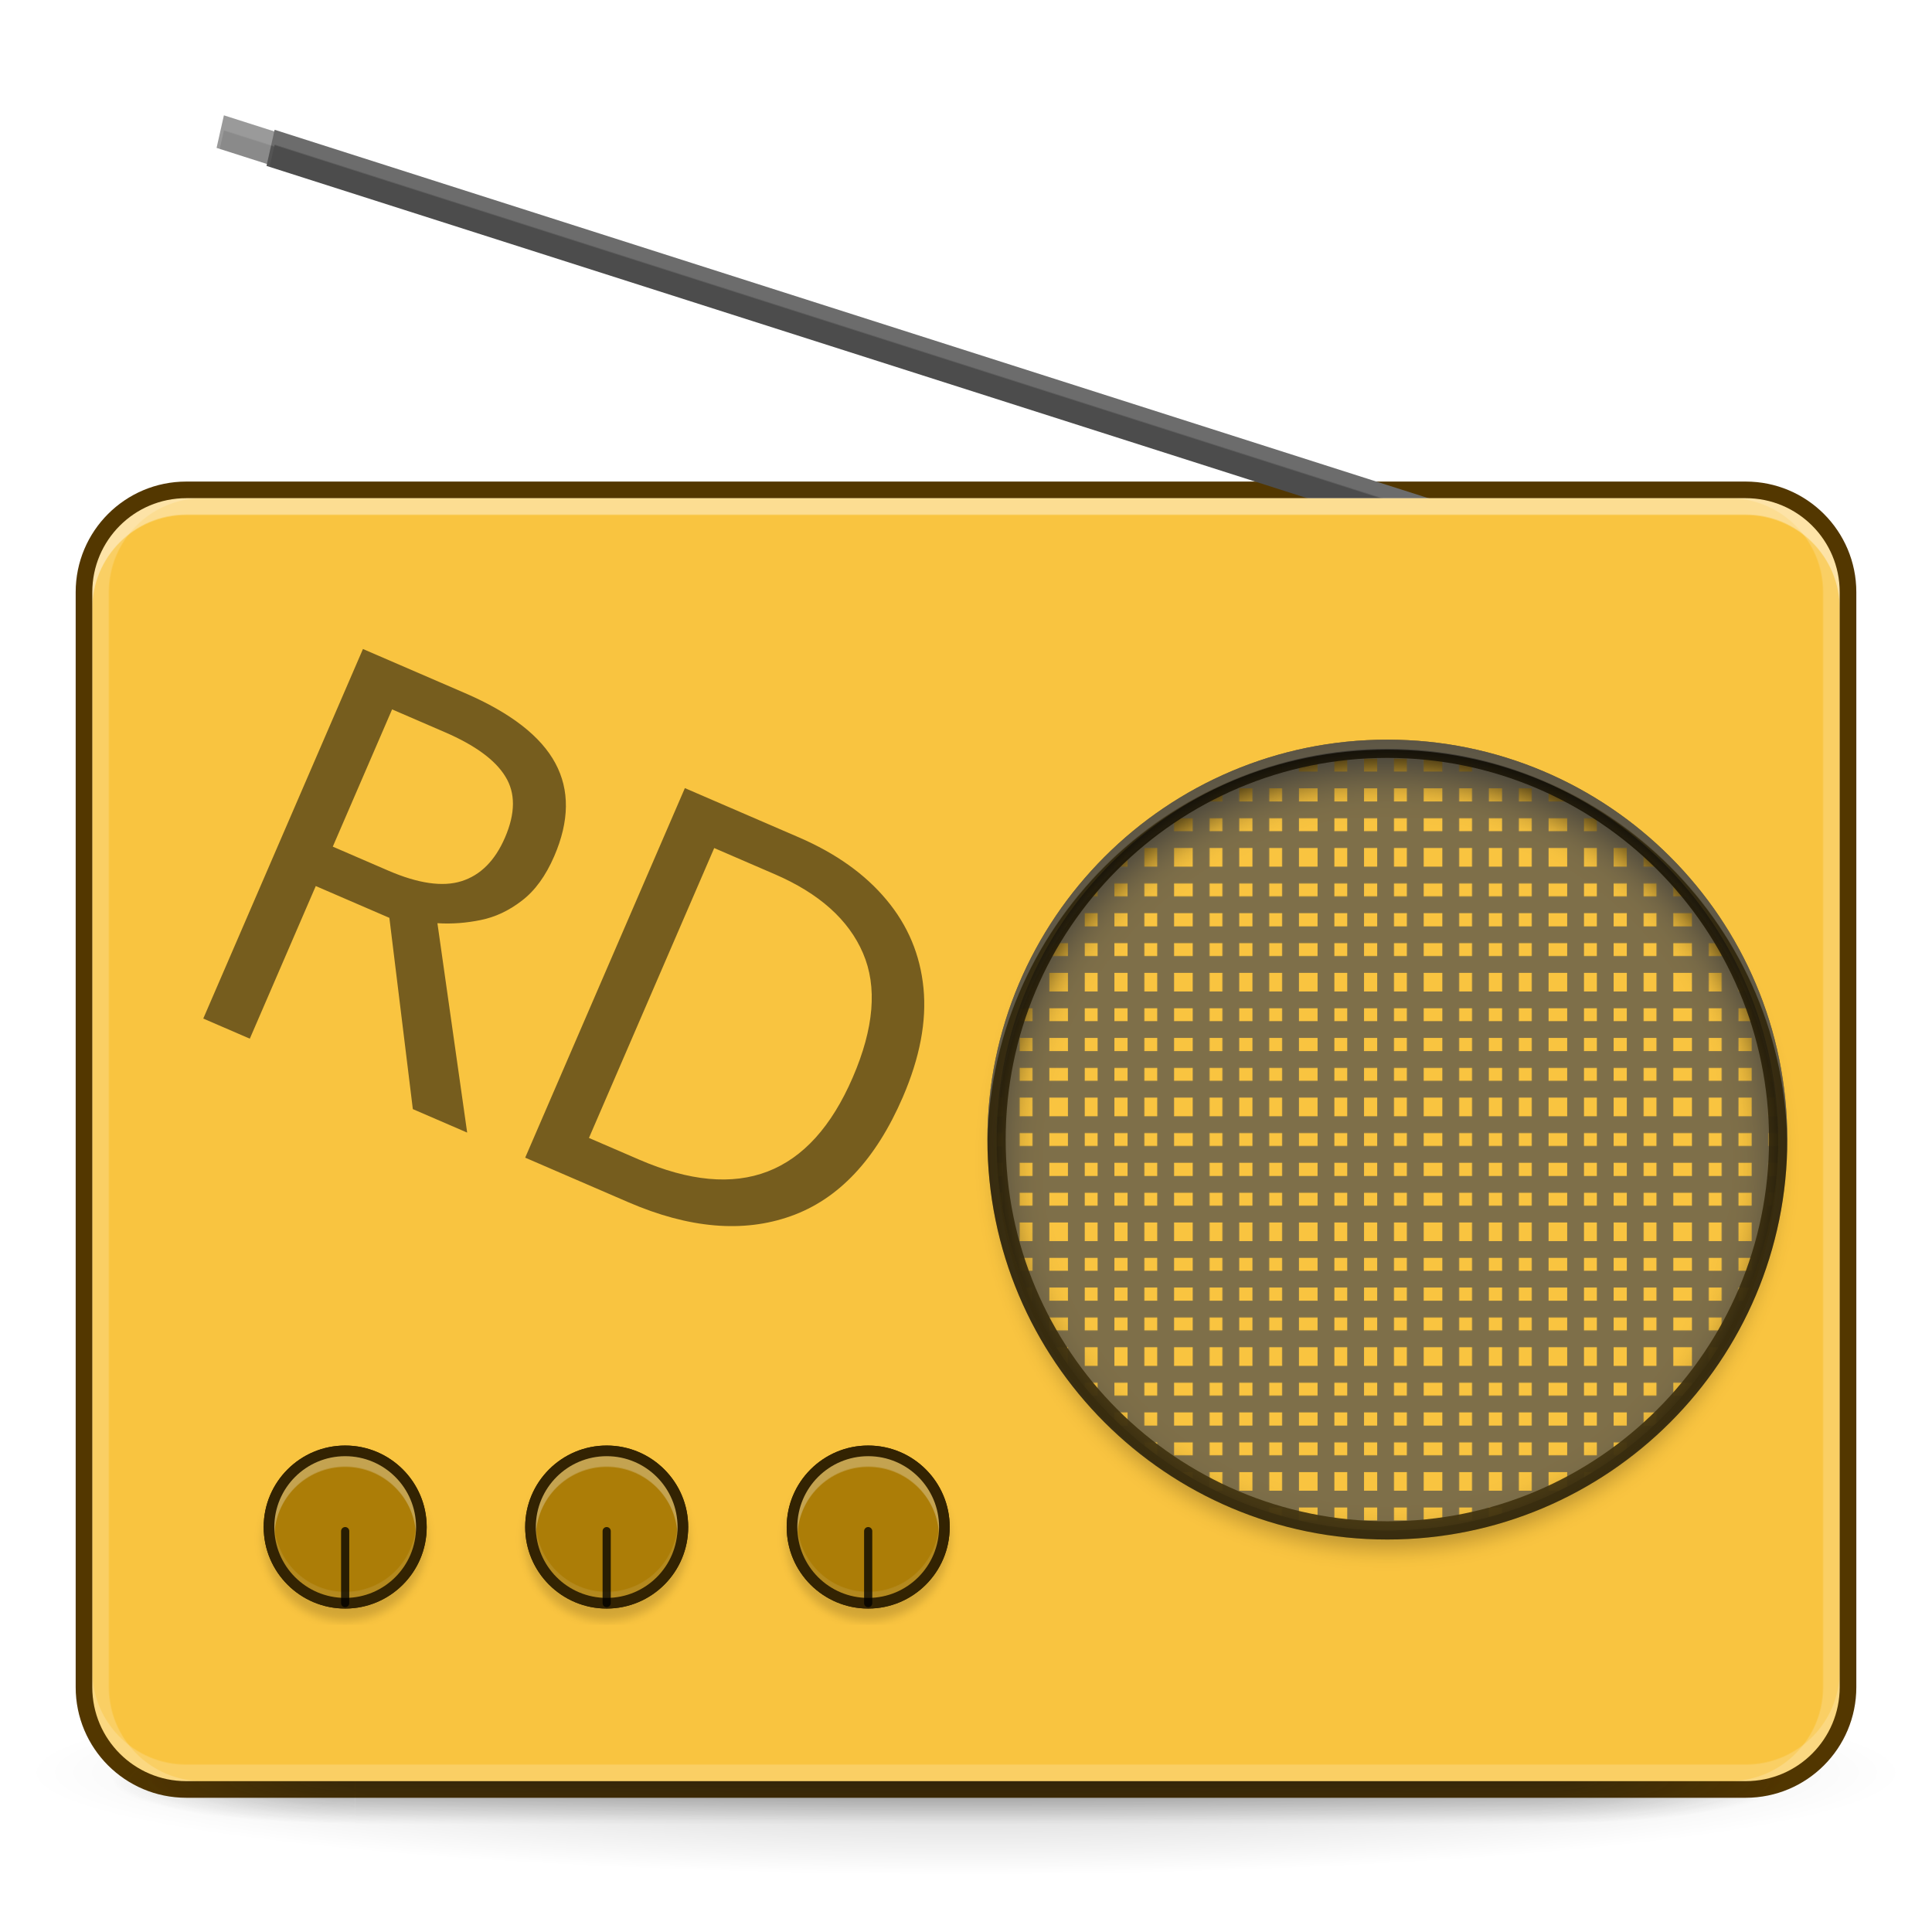
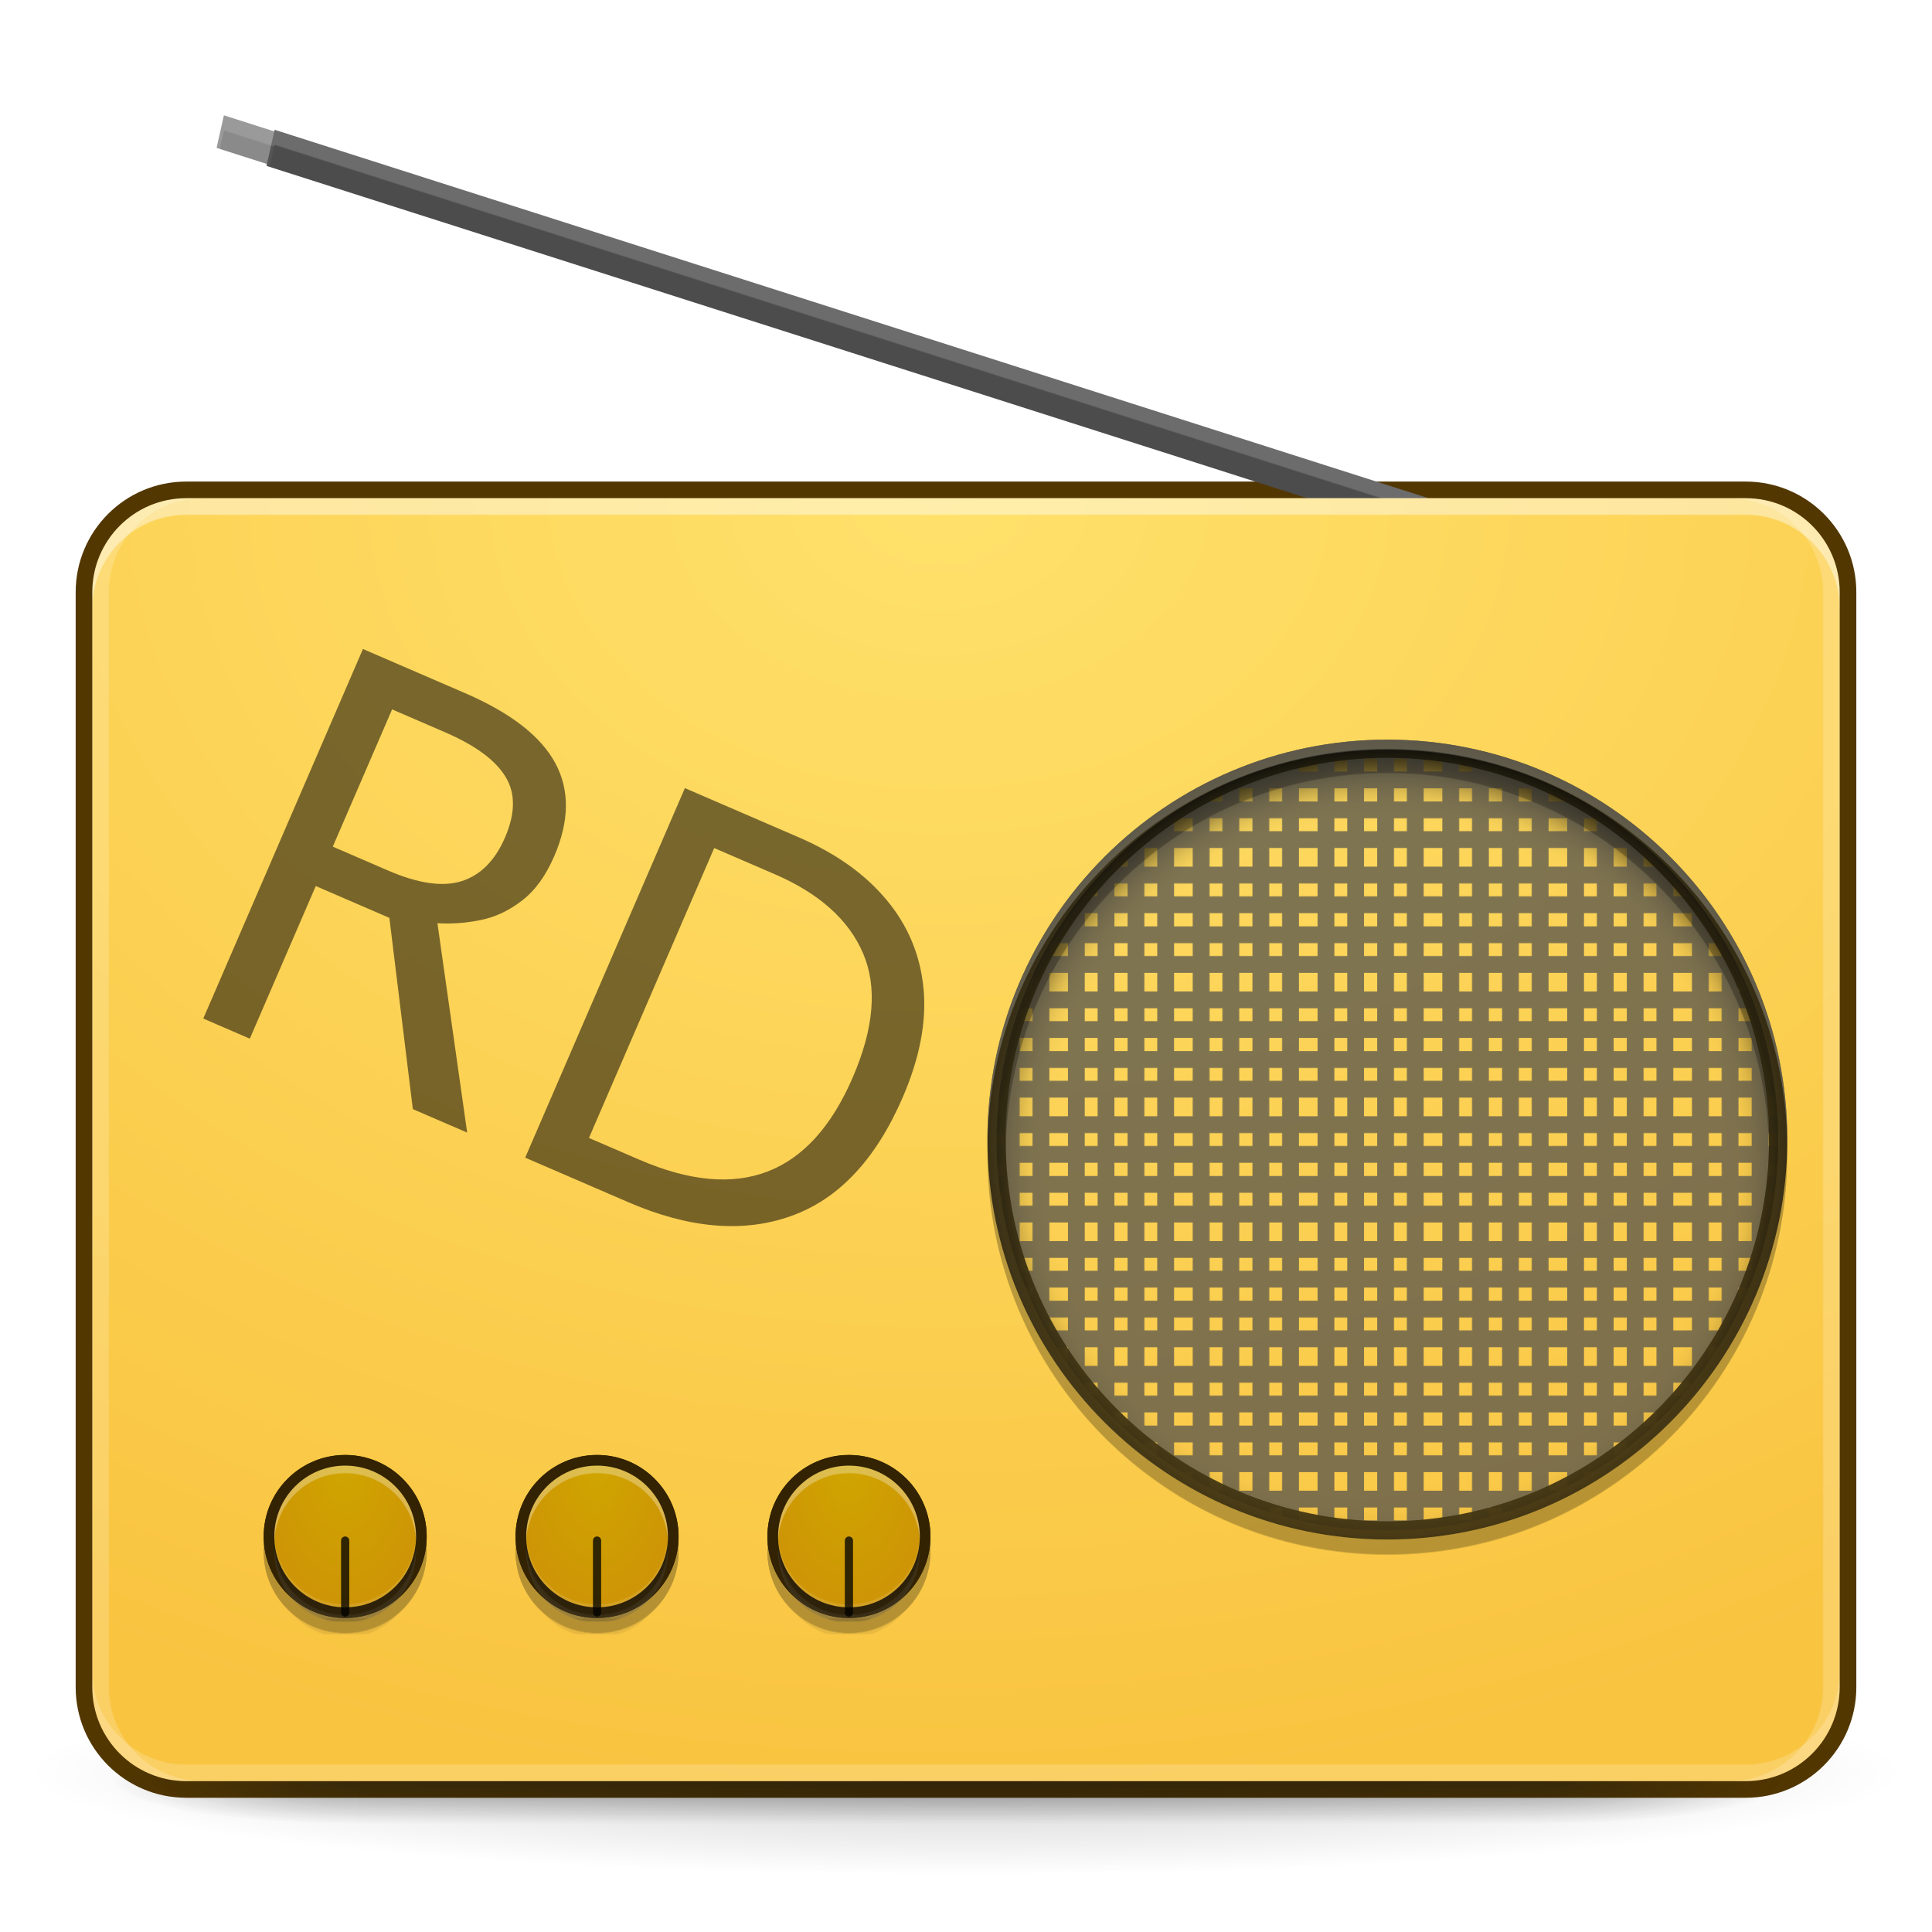
<svg xmlns="http://www.w3.org/2000/svg" xmlns:xlink="http://www.w3.org/1999/xlink" id="svg4434" height="128" width="128" version="1.1">
  <defs id="defs4436">
+     <linearGradient id="linearGradient2131">
+       <stop id="stop2127" offset="0" style="stop-color:#cfa500;stop-opacity:1" />
+       <stop id="stop2129" offset="1" style="stop-color:#ce9506;stop-opacity:1" />
+     </linearGradient>
+     <linearGradient id="linearGradient1058">
+       <stop style="stop-color:#ffe16b;stop-opacity:1" offset="0" id="stop1054" />
+       <stop style="stop-color:#f9c440;stop-opacity:1" offset="1" id="stop1056" />
+     </linearGradient>
    <linearGradient id="linearGradient6557">
      <stop id="stop6549" stop-color="#fff" offset="0" />
      <stop id="stop6551" stop-color="#fff" stop-opacity=".235" offset="0.085" />
      <stop id="stop6553" stop-color="#fff" stop-opacity=".157" offset="0.909" />
      <stop id="stop6555" stop-color="#fff" stop-opacity=".392" offset="1" />
    </linearGradient>
    <pattern xlink:href="#pattern6706" id="pattern7099" patternTransform="translate(-30.66151,8.163615)" />
    <linearGradient id="linearGradient6784">
      <stop offset="0" stop-color="#fff" id="stop6776" />
      <stop offset="0.088" stop-opacity=".235" stop-color="#fff" id="stop6778" />
      <stop offset="0.85" stop-opacity=".157" stop-color="#fff" id="stop6780" />
      <stop offset="1" stop-opacity=".392" stop-color="#fff" id="stop6782" />
    </linearGradient>
    <pattern xlink:href="#pattern6706" id="pattern6730" patternTransform="matrix(1.20855,0,0,1.20855,12.25368,-9.350573)" />
    <pattern xlink:href="#Strips1_1" id="pattern6522" patternTransform="matrix(10,0,0,10,-60.74576,-61.55932)" />
    <pattern id="Strips1_1" patternTransform="translate(0,0) scale(10,10)" height="1" width="2" patternUnits="userSpaceOnUse">
      <rect id="rect5779" height="2" width="1" y="-0.5" x="0" style="fill:black;stroke:none" />
    </pattern>
    <linearGradient id="linearGradient3924">
      <stop id="stop3926" stop-color="#fff" offset="0" />
      <stop id="stop3928" stop-color="#fff" stop-opacity=".235" offset=".091" />
      <stop id="stop3930" stop-color="#fff" stop-opacity=".157" offset="0.85" />
      <stop id="stop3932" stop-color="#fff" stop-opacity=".392" offset="1" />
    </linearGradient>
    <linearGradient id="linearGradient4097" y2="39.999" gradientUnits="userSpaceOnUse" x2="25.058" gradientTransform="matrix(0.87434,0,0,1,2.664,0)" y1="47.028" x1="25.058">
      <stop id="stop2895-0" stop-color="#181818" stop-opacity="0" offset="0" />
      <stop id="stop2897-2" stop-color="#181818" offset=".5" />
      <stop id="stop2899-6" stop-color="#181818" stop-opacity="0" offset="1" />
    </linearGradient>
    <linearGradient id="linearGradient3811">
      <stop id="stop3813" offset="0" />
      <stop id="stop3815" stop-opacity="0" offset="1" />
    </linearGradient>
    <linearGradient id="linearGradient8424">
      <stop id="stop8426" stop-color="#fff" offset="0" />
      <stop id="stop8428" stop-color="#fff" stop-opacity="0" offset="1" />
    </linearGradient>
    <linearGradient id="linearGradient8537-6" y2="34" gradientUnits="userSpaceOnUse" x2="23" gradientTransform="matrix(0,2.6364,-2.8462,0,144.77,40.182)" y1="34" x1="11">
      <stop id="stop3926-9-4-9-6-6" stop-color="#fff" offset="0" />
      <stop id="stop3928-9-8-6-5-4" stop-color="#fff" stop-opacity=".235" offset=".063" />
      <stop id="stop3930-3-5-1-7-9" stop-color="#fff" stop-opacity=".157" offset=".951" />
      <stop id="stop3932-8-0-4-8-5" stop-color="#fff" stop-opacity=".392" offset="1" />
    </linearGradient>
    <linearGradient id="linearGradient6572-9-1-0" y2="230.21" gradientUnits="userSpaceOnUse" x2="633.24" gradientTransform="matrix(10.617,0,0,9.1124,-6632.9,-1979.7)" y1="225.82" x1="633.24">
      <stop id="stop6094-4" stop-color="#fff" offset="0" />
      <stop id="stop6096-8" stop-color="#fff" stop-opacity=".235" offset=".1" />
      <stop id="stop6098-7" stop-color="#fff" stop-opacity=".157" offset="0.975" />
      <stop id="stop6100-1" stop-color="#fff" stop-opacity=".392" offset="1" />
    </linearGradient>
    <linearGradient id="linearGradient5610-3-8-7" y2="10" gradientUnits="userSpaceOnUse" x2="8" gradientTransform="matrix(8.3334,0,0,7.7738,22.333,5.779403)" y1="15" x1="8">
      <stop id="stop5606-8-2-2" stop-color="#ae6a37" offset="0" />
      <stop id="stop5608-5-0-7" stop-color="#d28e5b" offset="1" />
    </linearGradient>
    <linearGradient id="linearGradient5618-5-7-2" y2="15" gradientUnits="userSpaceOnUse" x2="9" gradientTransform="matrix(8.3334,0,0,7.7738,22.333,5.779403)" y1="10" x1="9">
      <stop id="stop5614-2-5-2" stop-color="#492714" stop-opacity=".625" offset="0" />
      <stop id="stop5616-0-2-6" stop-color="#6a3f1f" stop-opacity=".77" offset="1" />
    </linearGradient>
    <linearGradient id="linearGradient8827-1" y2="38" gradientUnits="userSpaceOnUse" x2="20" gradientTransform="matrix(2.6,0,0,2.3846,3.8,6.307703)" y1="27" x1="20">
      <stop style="stop-color:#64baff;stop-opacity:1" id="stop8823-0" stop-color="#6db0de" offset="0" />
      <stop style="stop-color:#8cd5ff;stop-opacity:1" id="stop8825-6" stop-color="#a4cae4" offset="1" />
    </linearGradient>
    <linearGradient id="linearGradient44483-1" y2="39" xlink:href="#linearGradient3924" gradientUnits="userSpaceOnUse" x2="71" y1="19" x1="71" gradientTransform="translate(0.9997003,-1.997996)" />
    <linearGradient id="linearGradient44241-1" y2="18" xlink:href="#linearGradient8424" gradientUnits="userSpaceOnUse" x2="9" gradientTransform="matrix(3.1667,0,0,3.1667,59.083,-4.416697)" y1="21" x1="9" />
    <linearGradient id="linearGradient44245-7" y2="18" xlink:href="#linearGradient8424" gradientUnits="userSpaceOnUse" x2="9" gradientTransform="matrix(3.1667,0,0,3.1667,17.083,-4.416697)" y1="21" x1="9" />
    <linearGradient gradientUnits="userSpaceOnUse" y2="17.1" x2="44.823" y1="62.174" x1="44.823" id="linearGradient918" xlink:href="#linearGradient916" gradientTransform="translate(0,3.0038318e-6)" />
    <linearGradient id="linearGradient916">
      <stop id="stop912" offset="0" style="stop-color:#452981;stop-opacity:1;" />
      <stop style="stop-color:#7239b3;stop-opacity:1" offset="0.514" id="stop928" />
      <stop id="stop914" offset="1" style="stop-color:#7239b3;stop-opacity:1" />
    </linearGradient>
    <radialGradient id="radialGradient8807-7" xlink:href="#linearGradient3811" gradientUnits="userSpaceOnUse" cy="20" cx="12.5" gradientTransform="matrix(1,0,0,0.66667,16,6.6667)" r="4.5" />
    <radialGradient id="radialGradient8809-5" xlink:href="#linearGradient3811" gradientUnits="userSpaceOnUse" cy="20" cx="12.5" gradientTransform="matrix(0.83333,0,0,0.55556,18.333,8.3889)" r="4.5" />
    <radialGradient id="radialGradient8797-9" xlink:href="#linearGradient3811" gradientUnits="userSpaceOnUse" cy="20" cx="12.5" gradientTransform="matrix(1,0,0,0.66667,8,6.6667)" r="4.5" />
    <radialGradient id="radialGradient8799-7" xlink:href="#linearGradient3811" gradientUnits="userSpaceOnUse" cy="20" cx="12.5" gradientTransform="matrix(0.83333,0,0,0.55556,10.333,8.3889)" r="4.5" />
    <radialGradient id="radialGradient8817-7" xlink:href="#linearGradient3811" gradientUnits="userSpaceOnUse" cy="20" cx="12.5" gradientTransform="matrix(1,0,0,0.66667,24,6.6667)" r="4.5" />
    <radialGradient id="radialGradient8819-6" xlink:href="#linearGradient3811" gradientUnits="userSpaceOnUse" cy="20" cx="12.5" gradientTransform="matrix(0.83333,0,0,0.55556,26.333,8.3889)" r="4.5" />
    <radialGradient id="radialGradient8781-7" xlink:href="#linearGradient3811" gradientUnits="userSpaceOnUse" cy="20" cx="12.5" gradientTransform="matrix(1,0,0,0.66667,0,6.6667)" r="4.5" />
    <radialGradient id="radialGradient8785-3" xlink:href="#linearGradient3811" gradientUnits="userSpaceOnUse" cy="20" cx="12.5" gradientTransform="matrix(0.83333,0,0,0.55556,2.3333,8.3889)" r="4.5" />
    <linearGradient id="linearGradient38386-6" y2="33" xlink:href="#linearGradient3811" gradientUnits="userSpaceOnUse" x2="32" gradientTransform="matrix(1.6727,0,0,2,10.636,6.000003)" y1="18" x1="32" />
    <linearGradient id="linearGradient4136-5" y2="42.262" xlink:href="#linearGradient6784" gradientUnits="userSpaceOnUse" x2="24" gradientTransform="matrix(2.4595,0,0,2.5676,5.973,8.380204)" y1="5.591" x1="24" />
    <radialGradient id="radialGradient3044-6" gradientUnits="userSpaceOnUse" cy="4.342" cx="32" gradientTransform="matrix(1.7133e-8,4.1073,-3.9361,1.7878e-8,82.09,-109.71)" r="27.5">
      <stop id="stop4634-68-8-0-2-9-4-3" stop-color="#fafafa" offset="0" />
      <stop id="stop4636-8-21-7-1-4-8-9" stop-color="#e1e1e1" offset="1" />
    </radialGradient>
    <radialGradient id="radialGradient4093-4" gradientUnits="userSpaceOnUse" cy="43.5" cx="4.993" gradientTransform="matrix(2.0039,0,0,1.4,25.877,-17.4)" r="2.5">
      <stop id="stop2883-0-8" stop-color="#181818" offset="0" />
      <stop id="stop2885-5-1" stop-color="#181818" stop-opacity="0" offset="1" />
    </radialGradient>
    <radialGradient id="radialGradient4095-2" gradientUnits="userSpaceOnUse" cy="43.5" cx="4.993" gradientTransform="matrix(2.0038,0,0,1.4,-21.419,-104.4)" r="2.5">
      <stop id="stop2889-9-9" stop-color="#181818" offset="0" />
      <stop id="stop2891-4-3" stop-color="#181818" stop-opacity="0" offset="1" />
    </radialGradient>
    <radialGradient id="radialGradient4432-8" xlink:href="#linearGradient3811" gradientUnits="userSpaceOnUse" cy="93.468" cx="-4.029" gradientTransform="matrix(1.759507,0,0,0.1919473,71.08823,99.49397)" r="35.338" />
    <linearGradient y2="18" x2="9" y1="21" x1="9" gradientTransform="matrix(3.1667,0,0,3.1667,-3.9167,-4.416697)" gradientUnits="userSpaceOnUse" id="linearGradient1945" xlink:href="#linearGradient8424" />
    <pattern patternUnits="userSpaceOnUse" width="40.136" height="40.136" patternTransform="translate(60.74576,61.55932)" id="pattern6519">
      <circle style="fill:url(#pattern6522);fill-opacity:1;stroke-width:0.937" id="circle5061" cx="20.068" cy="20.068" r="20.068" />
    </pattern>
    <pattern patternUnits="userSpaceOnUse" width="6.842" height="6.842" patternTransform="translate(14.89781,11.41785)" id="pattern6706">
      <rect ry="0.262" rx="0" y="0.514" x="0" height="0.907" width="6.842" id="rect6646" style="fill:#4c4c4c;fill-opacity:1;stroke-width:0.295" />
      <rect style="fill:#4c4c4c;fill-opacity:1;stroke-width:0.295" id="rect6648" width="6.842" height="0.907" x="0" y="2.15" rx="0" ry="0.262" />
      <rect ry="0.262" rx="0" y="3.785" x="0" height="0.907" width="6.842" id="rect6650" style="fill:#4c4c4c;fill-opacity:1;stroke-width:0.295" />
      <rect style="fill:#4c4c4c;fill-opacity:1;stroke-width:0.295" id="rect6652" width="6.842" height="0.907" x="0" y="5.421" rx="0" ry="0.262" />
      <rect style="fill:#4c4c4c;fill-opacity:1;stroke-width:0.295" id="rect6654" width="6.842" height="0.907" x="0" y="0.514" rx="0" ry="0.262" />
      <rect ry="0.262" rx="0" y="2.15" x="0" height="0.907" width="6.842" id="rect6656" style="fill:#4c4c4c;fill-opacity:1;stroke-width:0.295" />
      <rect style="fill:#4c4c4c;fill-opacity:1;stroke-width:0.295" id="rect6658" width="6.842" height="0.907" x="0" y="3.785" rx="0" ry="0.262" />
      <rect ry="0.262" rx="0" y="5.421" x="0" height="0.907" width="6.842" id="rect6660" style="fill:#4c4c4c;fill-opacity:1;stroke-width:0.295" />
      <rect transform="rotate(90)" ry="0.262" rx="0" y="-6.327" x="-1.3889255e-15" height="0.907" width="6.842" id="rect6646-6" style="fill:#4c4c4c;fill-opacity:1;stroke-width:0.295" />
      <rect transform="rotate(90)" style="fill:#4c4c4c;fill-opacity:1;stroke-width:0.295" id="rect6648-7" width="6.842" height="0.907" x="-1.4890666e-15" y="-4.692" rx="0" ry="0.262" />
      <rect transform="rotate(90)" ry="0.262" rx="0" y="-3.056" x="-1.589207e-15" height="0.907" width="6.842" id="rect6650-5" style="fill:#4c4c4c;fill-opacity:1;stroke-width:0.295" />
      <rect transform="rotate(90)" style="fill:#4c4c4c;fill-opacity:1;stroke-width:0.295" id="rect6652-3" width="6.842" height="0.907" x="-1.6893478e-15" y="-1.421" rx="0" ry="0.262" />
      <rect transform="rotate(90)" style="fill:#4c4c4c;fill-opacity:1;stroke-width:0.295" id="rect6654-5" width="6.842" height="0.907" x="-1.3889255e-15" y="-6.327" rx="0" ry="0.262" />
      <rect transform="rotate(90)" ry="0.262" rx="0" y="-4.692" x="-1.4890666e-15" height="0.907" width="6.842" id="rect6656-6" style="fill:#4c4c4c;fill-opacity:1;stroke-width:0.295" />
      <rect transform="rotate(90)" style="fill:#4c4c4c;fill-opacity:1;stroke-width:0.295" id="rect6658-2" width="6.842" height="0.907" x="-1.589207e-15" y="-3.056" rx="0" ry="0.262" />
      <rect transform="rotate(90)" ry="0.262" rx="0" y="-1.421" x="-1.6893478e-15" height="0.907" width="6.842" id="rect6660-9" style="fill:#4c4c4c;fill-opacity:1;stroke-width:0.295" />
    </pattern>
    <filter style="color-interpolation-filters:sRGB;" id="filter7093">
      <feFlood flood-opacity="0.255" flood-color="rgb(255,255,255)" result="flood" id="feFlood7083" />
      <feComposite in="flood" in2="SourceGraphic" operator="out" result="composite1" id="feComposite7085" />
      <feGaussianBlur in="composite1" stdDeviation="0" result="blur" id="feGaussianBlur7087" />
      <feOffset dx="4.57967e-15" dy="1" result="offset" id="feOffset7089" />
      <feComposite in="offset" in2="SourceGraphic" operator="atop" result="composite2" id="feComposite7091" />
    </filter>
    <filter style="color-interpolation-filters:sRGB;" id="filter7689">
      <feFlood flood-opacity="0.239" flood-color="rgb(255,255,255)" result="flood" id="feFlood7679" />
      <feComposite in="flood" in2="SourceGraphic" operator="out" result="composite1" id="feComposite7681" />
      <feGaussianBlur in="composite1" stdDeviation="0" result="blur" id="feGaussianBlur7683" />
      <feOffset dx="4.57967e-15" dy="0.3" result="offset" id="feOffset7685" />
      <feComposite in="offset" in2="SourceGraphic" operator="atop" result="composite2" id="feComposite7687" />
    </filter>
    <filter style="color-interpolation-filters:sRGB;" id="filter8111">
      <feFlood flood-opacity="1" flood-color="rgb(0,0,0)" result="flood" id="feFlood8101" />
      <feComposite in="flood" in2="SourceGraphic" operator="out" result="composite1" id="feComposite8103" />
      <feGaussianBlur in="composite1" stdDeviation="1" result="blur" id="feGaussianBlur8105" />
      <feOffset dx="4.57967e-15" dy="1" result="offset" id="feOffset8107" />
      <feComposite in="offset" in2="SourceGraphic" operator="in" result="composite2" id="feComposite8109" />
    </filter>
    <filter style="color-interpolation-filters:sRGB;" id="filter8404">
      <feFlood flood-opacity="0.271" flood-color="rgb(255,255,255)" result="flood" id="feFlood8394" />
      <feComposite in="flood" in2="SourceGraphic" operator="out" result="composite1" id="feComposite8396" />
      <feGaussianBlur in="composite1" stdDeviation="0.1" result="blur" id="feGaussianBlur8398" />
      <feOffset dx="4.57967e-15" dy="0.4" result="offset" id="feOffset8400" />
      <feComposite in="offset" in2="SourceGraphic" operator="in" result="composite2" id="feComposite8402" />
    </filter>
    <filter style="color-interpolation-filters:sRGB;" id="filter4714">
      <feFlood flood-opacity="0.498" flood-color="rgb(255,255,255)" result="flood" id="feFlood4704" />
      <feComposite in="flood" in2="SourceGraphic" operator="out" result="composite1" id="feComposite4706" />
      <feGaussianBlur in="composite1" stdDeviation="0" result="blur" id="feGaussianBlur4708" />
      <feOffset dx="4.57967e-15" dy="1" result="offset" id="feOffset4710" />
      <feComposite in="offset" in2="SourceGraphic" operator="atop" result="fbSourceGraphic" id="feComposite4712" />
      <feColorMatrix result="fbSourceGraphicAlpha" in="fbSourceGraphic" values="0 0 0 -1 0 0 0 0 -1 0 0 0 0 -1 0 0 0 0 1 0" id="feColorMatrix4728" />
      <feFlood id="feFlood4730" flood-opacity="0.176" flood-color="rgb(255,255,255)" result="flood" in="fbSourceGraphic" />
      <feComposite in2="fbSourceGraphic" id="feComposite4732" in="flood" operator="out" result="composite1" />
      <feGaussianBlur id="feGaussianBlur4734" in="composite1" stdDeviation="0" result="blur" />
      <feOffset id="feOffset4736" dx="4.57967e-15" dy="-1" result="offset" />
      <feComposite in2="fbSourceGraphic" id="feComposite4738" in="offset" operator="atop" result="composite2" />
    </filter>
    <filter style="color-interpolation-filters:sRGB;" id="filter4862">
      <feFlood flood-opacity="0.176" flood-color="rgb(255,255,255)" result="flood" id="feFlood4852" />
      <feComposite in="flood" in2="SourceGraphic" operator="out" result="composite1" id="feComposite4854" />
      <feGaussianBlur in="composite1" stdDeviation="0" result="blur" id="feGaussianBlur4856" />
      <feOffset dx="4.57967e-15" dy="1" result="offset" id="feOffset4858" />
      <feComposite in="offset" in2="SourceGraphic" operator="atop" result="composite2" id="feComposite4860" />
    </filter>
    <filter style="color-interpolation-filters:sRGB;" id="filter5815">
      <feFlood flood-opacity="0.294" flood-color="rgb(255,255,255)" result="flood" id="feFlood5805" />
      <feComposite in="flood" in2="SourceGraphic" operator="out" result="composite1" id="feComposite5807" />
      <feGaussianBlur in="composite1" stdDeviation="0" result="blur" id="feGaussianBlur5809" />
      <feOffset dx="4.57967e-15" dy="0.7" result="offset" id="feOffset5811" />
      <feComposite in="offset" in2="SourceGraphic" operator="atop" result="fbSourceGraphic" id="feComposite5813" />
      <feColorMatrix result="fbSourceGraphicAlpha" in="fbSourceGraphic" values="0 0 0 -1 0 0 0 0 -1 0 0 0 0 -1 0 0 0 0 1 0" id="feColorMatrix5865" />
      <feFlood id="feFlood5867" flood-opacity="0.094" flood-color="rgb(255,255,255)" result="flood" in="fbSourceGraphic" />
      <feComposite in2="fbSourceGraphic" id="feComposite5869" in="flood" operator="out" result="composite1" />
      <feGaussianBlur id="feGaussianBlur5871" in="composite1" stdDeviation="0" result="blur" />
      <feOffset id="feOffset5873" dx="4.57967e-15" dy="-0.4" result="offset" />
      <feComposite in2="fbSourceGraphic" id="feComposite5875" in="offset" operator="atop" result="composite2" />
    </filter>
    <filter style="color-interpolation-filters:sRGB;" id="filter6386">
      <feFlood flood-opacity="0.255" flood-color="rgb(255,255,255)" result="flood" id="feFlood6376" />
      <feComposite in="flood" in2="SourceGraphic" operator="out" result="composite1" id="feComposite6378" />
      <feGaussianBlur in="composite1" stdDeviation="1.38778e-16" result="blur" id="feGaussianBlur6380" />
      <feOffset dx="4.57967e-15" dy="1" result="offset" id="feOffset6382" />
      <feComposite in="offset" in2="SourceGraphic" operator="atop" result="composite2" id="feComposite6384" />
    </filter>
    <filter style="color-interpolation-filters:sRGB;" id="filter6483">
      <feFlood flood-opacity="0.255" flood-color="rgb(255,255,255)" result="flood" id="feFlood6473" />
      <feComposite in="flood" in2="SourceGraphic" operator="out" result="composite1" id="feComposite6475" />
      <feGaussianBlur in="composite1" stdDeviation="1.38778e-16" result="blur" id="feGaussianBlur6477" />
      <feOffset dx="4.57967e-15" dy="0.5" result="offset" id="feOffset6479" />
      <feComposite in="offset" in2="SourceGraphic" operator="in" result="composite2" id="feComposite6481" />
    </filter>
    <filter style="color-interpolation-filters:sRGB;" id="filter6825">
      <feFlood flood-opacity="0.431" flood-color="rgb(255,255,255)" result="flood" id="feFlood6815" />
      <feComposite in="flood" in2="SourceGraphic" operator="out" result="composite1" id="feComposite6817" />
      <feGaussianBlur in="composite1" stdDeviation="1.38778e-16" result="blur" id="feGaussianBlur6819" />
      <feOffset dx="4.57967e-15" dy="1" result="offset" id="feOffset6821" />
      <feComposite in="offset" in2="SourceGraphic" operator="atop" result="fbSourceGraphic" id="feComposite6823" />
      <feColorMatrix result="fbSourceGraphicAlpha" in="fbSourceGraphic" values="0 0 0 -1 0 0 0 0 -1 0 0 0 0 -1 0 0 0 0 1 0" id="feColorMatrix6839" />
      <feFlood id="feFlood6841" flood-opacity="0.188" flood-color="rgb(255,255,255)" result="flood" in="fbSourceGraphic" />
      <feComposite in2="fbSourceGraphic" id="feComposite6843" in="flood" operator="out" result="composite1" />
      <feGaussianBlur id="feGaussianBlur6845" in="composite1" stdDeviation="1.38778e-16" result="blur" />
      <feOffset id="feOffset6847" dx="4.57967e-15" dy="-1" result="offset" />
      <feComposite in2="fbSourceGraphic" id="feComposite6849" in="offset" operator="atop" result="fbSourceGraphic" />
      <feColorMatrix result="fbSourceGraphicAlpha" in="fbSourceGraphic" values="0 0 0 -1 0 0 0 0 -1 0 0 0 0 -1 0 0 0 0 1 0" id="feColorMatrix6863" />
      <feFlood id="feFlood6865" flood-opacity="0.188" flood-color="rgb(255,255,255)" result="flood" in="fbSourceGraphic" />
      <feComposite in2="fbSourceGraphic" id="feComposite6867" in="flood" operator="out" result="composite1" />
      <feGaussianBlur id="feGaussianBlur6869" in="composite1" stdDeviation="1.38778e-16" result="blur" />
      <feOffset id="feOffset6871" dx="1" dy="5.41234e-15" result="offset" />
      <feComposite in2="fbSourceGraphic" id="feComposite6873" in="offset" operator="atop" result="fbSourceGraphic" />
      <feColorMatrix result="fbSourceGraphicAlpha" in="fbSourceGraphic" values="0 0 0 -1 0 0 0 0 -1 0 0 0 0 -1 0 0 0 0 1 0" id="feColorMatrix6875" />
      <feFlood id="feFlood6877" flood-opacity="0.188" flood-color="rgb(255,255,255)" result="flood" in="fbSourceGraphic" />
      <feComposite in2="fbSourceGraphic" id="feComposite6879" in="flood" operator="out" result="composite1" />
      <feGaussianBlur id="feGaussianBlur6881" in="composite1" stdDeviation="1.38778e-16" result="blur" />
      <feOffset id="feOffset6883" dx="-1" dy="5.41234e-15" result="offset" />
      <feComposite in2="fbSourceGraphic" id="feComposite6885" in="offset" operator="atop" result="composite2" />
    </filter>
    <filter style="color-interpolation-filters:sRGB;" id="filter7185">
      <feFlood flood-opacity="0.157" flood-color="rgb(0,0,0)" result="flood" id="feFlood7175" />
      <feComposite in="flood" in2="SourceGraphic" operator="in" result="composite1" id="feComposite7177" />
      <feGaussianBlur in="composite1" stdDeviation="0.3" result="blur" id="feGaussianBlur7179" />
      <feOffset dx="-1.38778e-16" dy="0.8" result="offset" id="feOffset7181" />
      <feComposite in="SourceGraphic" in2="offset" operator="over" result="composite2" id="feComposite7183" />
    </filter>
    <filter style="color-interpolation-filters:sRGB;" id="filter7456">
      <feFlood flood-opacity="0.231" flood-color="rgb(0,0,0)" result="flood" id="feFlood7446" />
      <feComposite in="flood" in2="SourceGraphic" operator="in" result="composite1" id="feComposite7448" />
      <feGaussianBlur in="composite1" stdDeviation="0.5" result="blur" id="feGaussianBlur7450" />
      <feOffset dx="-1.38778e-16" dy="1" result="offset" id="feOffset7452" />
      <feComposite in="offset" in2="SourceGraphic" operator="out" result="composite2" id="feComposite7454" />
    </filter>
+     <radialGradient xlink:href="#linearGradient1058" id="radialGradient1060" cx="77.359" cy="36.913" fx="77.359" fy="36.913" r="63.082" gradientTransform="matrix(2.5514436e-8,1.239543,-1.662144,3.4213143e-8,122.635,-56.74783)" gradientUnits="userSpaceOnUse" />
+     <filter style="color-interpolation-filters:sRGB;" id="filter1817">
+       <feFlood flood-opacity="0.275" flood-color="rgb(0,0,0)" result="flood" id="feFlood1807" />
+       <feComposite in="flood" in2="SourceGraphic" operator="in" result="composite1" id="feComposite1809" />
+       <feGaussianBlur in="composite1" stdDeviation="2.77556e-17" result="blur" id="feGaussianBlur1811" />
+       <feOffset dx="-1.38778e-16" dy="1" result="offset" id="feOffset1813" />
+       <feComposite in="offset" in2="SourceGraphic" operator="out" result="composite2" id="feComposite1815" />
+     </filter>
+     <filter style="color-interpolation-filters:sRGB;" id="filter2009">
+       <feFlood flood-opacity="0.275" flood-color="rgb(0,0,0)" result="flood" id="feFlood1999" />
+       <feComposite in="flood" in2="SourceGraphic" operator="in" result="composite1" id="feComposite2001" />
+       <feGaussianBlur in="composite1" stdDeviation="2.77556e-17" result="blur" id="feGaussianBlur2003" />
+       <feOffset dx="-1.38778e-16" dy="1" result="offset" id="feOffset2005" />
+       <feComposite in="SourceGraphic" in2="offset" operator="over" result="fbSourceGraphic" id="feComposite2007" />
+       <feColorMatrix result="fbSourceGraphicAlpha" in="fbSourceGraphic" values="0 0 0 -1 0 0 0 0 -1 0 0 0 0 -1 0 0 0 0 1 0" id="feColorMatrix2071" />
+       <feFlood id="feFlood2073" flood-opacity="0.161" flood-color="rgb(255,255,255)" result="flood" in="fbSourceGraphic" />
+       <feComposite in2="fbSourceGraphic" id="feComposite2075" in="flood" operator="out" result="composite1" />
+       <feGaussianBlur id="feGaussianBlur2077" in="composite1" stdDeviation="2.77556e-17" result="blur" />
+       <feOffset id="feOffset2079" dx="-1.38778e-16" dy="-0.2" result="offset" />
+       <feComposite in2="fbSourceGraphic" id="feComposite2081" in="offset" operator="atop" result="fbSourceGraphic" />
+       <feColorMatrix result="fbSourceGraphicAlpha" in="fbSourceGraphic" values="0 0 0 -1 0 0 0 0 -1 0 0 0 0 -1 0 0 0 0 1 0" id="feColorMatrix2107" />
+       <feFlood id="feFlood2109" flood-opacity="0.302" flood-color="rgb(255,255,255)" result="flood" in="fbSourceGraphic" />
+       <feComposite in2="fbSourceGraphic" id="feComposite2111" in="flood" operator="out" result="composite1" />
+       <feGaussianBlur id="feGaussianBlur2113" in="composite1" stdDeviation="2.77556e-17" result="blur" />
+       <feOffset id="feOffset2115" dx="-1.38778e-16" dy="0.5" result="offset" />
+       <feComposite in2="fbSourceGraphic" id="feComposite2117" in="offset" operator="atop" result="composite2" />
+     </filter>
+     <filter style="color-interpolation-filters:sRGB;" id="filter2021">
+       <feFlood flood-opacity="0.275" flood-color="rgb(0,0,0)" result="flood" id="feFlood2011" />
+       <feComposite in="flood" in2="SourceGraphic" operator="in" result="composite1" id="feComposite2013" />
+       <feGaussianBlur in="composite1" stdDeviation="2.77556e-17" result="blur" id="feGaussianBlur2015" />
+       <feOffset dx="-1.38778e-16" dy="1" result="offset" id="feOffset2017" />
+       <feComposite in="SourceGraphic" in2="offset" operator="over" result="composite2" id="feComposite2019" />
+     </filter>
+     <radialGradient xlink:href="#linearGradient2131" id="radialGradient2125" cx="24.991" cy="99.934" fx="24.991" fy="99.934" r="5.635" gradientUnits="userSpaceOnUse" gradientTransform="matrix(-1,0,0,-1.666667,49.981,266.4918)" />
+     <radialGradient xlink:href="#linearGradient2131" id="radialGradient2161" gradientUnits="userSpaceOnUse" gradientTransform="matrix(-1,0,0,-1.666667,49.981,266.4918)" cx="24.991" cy="99.934" fx="24.991" fy="99.934" r="5.635" />
+     <radialGradient xlink:href="#linearGradient2131" id="radialGradient2163" gradientUnits="userSpaceOnUse" gradientTransform="matrix(-1,0,0,-1.666667,49.981,266.4918)" cx="24.991" cy="99.934" fx="24.991" fy="99.934" r="5.635" />
  </defs>
  <rect x="6.115" y="33.006" width="115.77" height="85" ry="6.224" rx="6.224" style="color:#000000;opacity:1;fill:none;fill-opacity:1;stroke:#533700;stroke-width:2.202;stroke-miterlimit:4;stroke-dasharray:none;stroke-opacity:1;paint-order:stroke fill markers" id="rect4786" />
  <g id="g4790" style="filter:url(#filter4862)" transform="translate(135.3338,-38.2519)">
    <rect style="fill:#606060;fill-opacity:0.764;stroke:none;stroke-width:0.37;stroke-opacity:0.56" id="rect7125" width="100.204" height="2.212" x="-107.913" y="80.682" rx="0" ry="0.781" transform="matrix(0.952618,0.3041693,-0.2193803,0.9756394,0,0)" />
    <rect transform="matrix(0.9526186,0.3041675,-0.2193817,0.9756391,0,0)" ry="0" rx="0" y="80.571" x="-104.41" height="2.453" width="96.732" id="rect6732" style="fill:#4c4c4c;fill-opacity:1;stroke-width:0.37" />
  </g>
  <path id="path3041" style="color:#000000;opacity:0.2;fill:url(#radialGradient4432-8);stroke-width:1.13" d="m 126.177,117.435 c -0.008,3.746 -27.842,6.782 -62.177,6.782 -34.335,0 -62.171,-3.036 -62.177,-6.782 -0.007,-3.747 27.833,-6.784 62.177,-6.784 34.345,0 62.184,3.038 62.177,6.784 z" />
  <g id="g2036" transform="matrix(3.052345,0,0,0.6280595,-9.256271,91.31028)">
    <g id="g3712" transform="matrix(1.0526,0,0,1.2857,-1.2632,-13.429)" style="opacity:0.4">
      <rect id="rect2801" height="7" width="5" y="40" x="35.889" style="fill:url(#radialGradient4093-4)" />
      <rect id="rect3696" transform="scale(-1)" height="7" width="5" y="-47" x="-11.407" style="fill:url(#radialGradient4095-2)" />
      <rect id="rect3700" height="7" width="24.482" y="40" x="11.407" style="fill:url(#linearGradient4097)" />
    </g>
  </g>
-   <rect id="rect5505-21-3-1" style="color:#000000;opacity:1;fill:#f9c440;fill-opacity:1;stroke:none;stroke-width:1;stroke-miterlimit:4;stroke-dasharray:none;stroke-opacity:0.356;paint-order:stroke fill markers;filter:url(#filter6825)" rx="5.652" ry="5.652" height="77.193" width="105.136" y="39.141" x="10.301" transform="matrix(1.101141,0,0,1.101141,-5.228223,-10.09452)" />
+   <rect id="rect5505-21-3-1" style="color:#000000;opacity:1;fill:url(#radialGradient1060);fill-opacity:1;stroke:none;stroke-width:1;stroke-miterlimit:4;stroke-dasharray:none;stroke-opacity:0.356;paint-order:stroke fill markers;filter:url(#filter6825)" rx="5.652" ry="5.652" height="77.193" width="105.136" y="39.141" x="10.301" transform="matrix(1.101141,0,0,1.101141,-5.228223,-10.09452)" />
  <circle style="opacity:1;fill:#000000;fill-opacity:1;stroke:#000000;stroke-width:0.823;stroke-opacity:0.56;filter:url(#filter8111)" id="circle7907" cx="82.716" cy="88.966" r="17.623" transform="matrix(1.469182,0,0,1.469182,-29.60857,-55.20582)" />
  <circle r="25.892" cy="75.501" cx="91.916" id="circle6644" style="opacity:0.708;fill:url(#pattern6730);fill-opacity:1;stroke:#000000;stroke-width:1.209;stroke-opacity:0.956" />
  <rect style="opacity:1;fill:url(#pattern7099);stroke:none" width="6.842" height="6.842" x="-30.662" y="8.164" id="rect6724" />
  <text xml:space="preserve" style="font-style:normal;font-variant:normal;font-weight:normal;font-stretch:normal;font-size:37.355px;line-height:1.25;font-family:'Lobster 1.4';-inkscape-font-specification:'Lobster 1.4, ';letter-spacing:0px;word-spacing:0px;fill:#000000;fill-opacity:0.527;stroke:none;stroke-width:0.934" x="35.505" y="56.605" id="text7097" transform="rotate(23.36844)">
    <tspan id="tspan7095" x="35.505" y="56.605" style="fill:#000000;fill-opacity:0.527;stroke-width:0.934">RD</tspan>
  </text>
-   <g id="g6491" transform="translate(-2.12132,-3.459165)" style="filter:url(#filter7185)">
+   <g id="g6491" transform="translate(-2.12132,-2.834165)" style="filter:url(#filter2021)">
    <circle style="opacity:1;fill:#332302;fill-opacity:1;stroke:none;stroke-width:0.971;stroke-opacity:1" id="circle7665" cx="24.991" cy="104.63" r="5.4" />
    <circle r="4.695" cy="104.63" cx="24.991" id="path6848" style="opacity:1;fill:#ac7d07;fill-opacity:1;stroke:none;stroke-width:0.844;stroke-opacity:1" />
    <rect transform="rotate(90)" ry="0.271" y="-25.261" x="104.63" height="0.542" width="5.311" id="rect7127" style="opacity:1;fill:#000000;fill-opacity:0.764;stroke:none;stroke-width:1.13;stroke-opacity:0.56" />
    <circle r="5.4" cy="104.63" cx="24.991" id="circle7691" style="opacity:1;fill:#332302;fill-opacity:1;stroke:none;stroke-width:0.971;stroke-opacity:1" />
-     <circle style="opacity:1;fill:#ac7d07;fill-opacity:1;stroke:none;stroke-width:0.844;stroke-opacity:1;filter:url(#filter5815)" id="circle7693" cx="24.991" cy="104.63" r="4.695" />
+     <circle style="opacity:1;fill:url(#radialGradient2125);fill-opacity:1;stroke:none;stroke-width:0.844;stroke-opacity:1;filter:url(#filter2009)" id="circle7693" cx="24.991" cy="104.63" r="4.695" />
    <rect style="opacity:1;fill:#000000;fill-opacity:0.764;stroke:none;stroke-width:1.13;stroke-opacity:0.56" id="rect7695" width="5.311" height="0.542" x="104.63" y="-25.261" ry="0.271" transform="rotate(90)" />
  </g>
  <circle style="opacity:1;fill:#000000;fill-opacity:1;stroke:#000000;stroke-width:0.93;stroke-opacity:0.956;filter:url(#filter6483)" id="circle6423" cx="91.916" cy="71.155" r="19.923" transform="matrix(1.299588,0,0,1.299588,-27.53701,-16.97156)" />
-   <g style="filter:url(#filter7185)" transform="translate(15.20407,-3.459165)" id="g7294">
-     <circle r="5.4" cy="104.63" cx="24.991" id="circle7282" style="opacity:1;fill:#332302;fill-opacity:1;stroke:none;stroke-width:0.971;stroke-opacity:1" />
-     <circle style="opacity:1;fill:#ac7d07;fill-opacity:1;stroke:none;stroke-width:0.844;stroke-opacity:1" id="circle7284" cx="24.991" cy="104.63" r="4.695" />
-     <rect style="opacity:1;fill:#000000;fill-opacity:0.764;stroke:none;stroke-width:1.13;stroke-opacity:0.56" id="rect7286" width="5.311" height="0.542" x="104.63" y="-25.261" ry="0.271" transform="rotate(90)" />
-     <circle style="opacity:1;fill:#332302;fill-opacity:1;stroke:none;stroke-width:0.971;stroke-opacity:1" id="circle7288" cx="24.991" cy="104.63" r="5.4" />
-     <circle r="4.695" cy="104.63" cx="24.991" id="circle7290" style="opacity:1;fill:#ac7d07;fill-opacity:1;stroke:none;stroke-width:0.844;stroke-opacity:1;filter:url(#filter5815)" />
-     <rect transform="rotate(90)" ry="0.271" y="-25.261" x="104.63" height="0.542" width="5.311" id="rect7292" style="opacity:1;fill:#000000;fill-opacity:0.764;stroke:none;stroke-width:1.13;stroke-opacity:0.56" />
-   </g>
-   <g id="g7308" transform="translate(32.52947,-3.459165)" style="filter:url(#filter7185)">
-     <circle style="opacity:1;fill:#332302;fill-opacity:1;stroke:none;stroke-width:0.971;stroke-opacity:1" id="circle7296" cx="24.991" cy="104.63" r="5.4" />
-     <circle r="4.695" cy="104.63" cx="24.991" id="circle7298" style="opacity:1;fill:#ac7d07;fill-opacity:1;stroke:none;stroke-width:0.844;stroke-opacity:1" />
-     <rect transform="rotate(90)" ry="0.271" y="-25.261" x="104.63" height="0.542" width="5.311" id="rect7300" style="opacity:1;fill:#000000;fill-opacity:0.764;stroke:none;stroke-width:1.13;stroke-opacity:0.56" />
-     <circle r="5.4" cy="104.63" cx="24.991" id="circle7302" style="opacity:1;fill:#332302;fill-opacity:1;stroke:none;stroke-width:0.971;stroke-opacity:1" />
-     <circle style="opacity:1;fill:#ac7d07;fill-opacity:1;stroke:none;stroke-width:0.844;stroke-opacity:1;filter:url(#filter5815)" id="circle7304" cx="24.991" cy="104.63" r="4.695" />
-     <rect style="opacity:1;fill:#000000;fill-opacity:0.764;stroke:none;stroke-width:1.13;stroke-opacity:0.56" id="rect7306" width="5.311" height="0.542" x="104.63" y="-25.261" ry="0.271" transform="rotate(90)" />
-   </g>
-   <circle r="19.923" cy="71.155" cx="91.916" id="circle7360" style="opacity:1;fill:#000000;fill-opacity:1;stroke:none;stroke-width:0.93;stroke-opacity:0.956;filter:url(#filter7456)" transform="matrix(1.299588,0,0,1.299588,-27.53701,-16.97156)" />
+   <circle style="opacity:1;fill:none;fill-opacity:1;stroke:#000000;stroke-width:1.209;stroke-opacity:0.956;filter:url(#filter1817)" id="circle1793" cx="91.916" cy="75.501" r="25.892" />
+   <g style="filter:url(#filter2021)" transform="translate(31.25368,-2.834165)" id="g2145">
+     <circle r="5.4" cy="104.63" cx="24.991" id="circle2133" style="opacity:1;fill:#332302;fill-opacity:1;stroke:none;stroke-width:0.971;stroke-opacity:1" />
+     <circle style="opacity:1;fill:#ac7d07;fill-opacity:1;stroke:none;stroke-width:0.844;stroke-opacity:1" id="circle2135" cx="24.991" cy="104.63" r="4.695" />
+     <rect style="opacity:1;fill:#000000;fill-opacity:0.764;stroke:none;stroke-width:1.13;stroke-opacity:0.56" id="rect2137" width="5.311" height="0.542" x="104.63" y="-25.261" ry="0.271" transform="rotate(90)" />
+     <circle style="opacity:1;fill:#332302;fill-opacity:1;stroke:none;stroke-width:0.971;stroke-opacity:1" id="circle2139" cx="24.991" cy="104.63" r="5.4" />
+     <circle r="4.695" cy="104.63" cx="24.991" id="circle2141" style="opacity:1;fill:url(#radialGradient2163);fill-opacity:1;stroke:none;stroke-width:0.844;stroke-opacity:1;filter:url(#filter2009)" />
+     <rect transform="rotate(90)" ry="0.271" y="-25.261" x="104.63" height="0.542" width="5.311" id="rect2143" style="opacity:1;fill:#000000;fill-opacity:0.764;stroke:none;stroke-width:1.13;stroke-opacity:0.56" />
+   </g>
+   <g id="g2159" transform="translate(14.56618,-2.834165)" style="filter:url(#filter2021)">
+     <circle style="opacity:1;fill:#332302;fill-opacity:1;stroke:none;stroke-width:0.971;stroke-opacity:1" id="circle2147" cx="24.991" cy="104.63" r="5.4" />
+     <circle r="4.695" cy="104.63" cx="24.991" id="circle2149" style="opacity:1;fill:#ac7d07;fill-opacity:1;stroke:none;stroke-width:0.844;stroke-opacity:1" />
+     <rect transform="rotate(90)" ry="0.271" y="-25.261" x="104.63" height="0.542" width="5.311" id="rect2151" style="opacity:1;fill:#000000;fill-opacity:0.764;stroke:none;stroke-width:1.13;stroke-opacity:0.56" />
+     <circle r="5.4" cy="104.63" cx="24.991" id="circle2153" style="opacity:1;fill:#332302;fill-opacity:1;stroke:none;stroke-width:0.971;stroke-opacity:1" />
+     <circle style="opacity:1;fill:url(#radialGradient2161);fill-opacity:1;stroke:none;stroke-width:0.844;stroke-opacity:1;filter:url(#filter2009)" id="circle2155" cx="24.991" cy="104.63" r="4.695" />
+     <rect style="opacity:1;fill:#000000;fill-opacity:0.764;stroke:none;stroke-width:1.13;stroke-opacity:0.56" id="rect2157" width="5.311" height="0.542" x="104.63" y="-25.261" ry="0.271" transform="rotate(90)" />
+   </g>
</svg>
